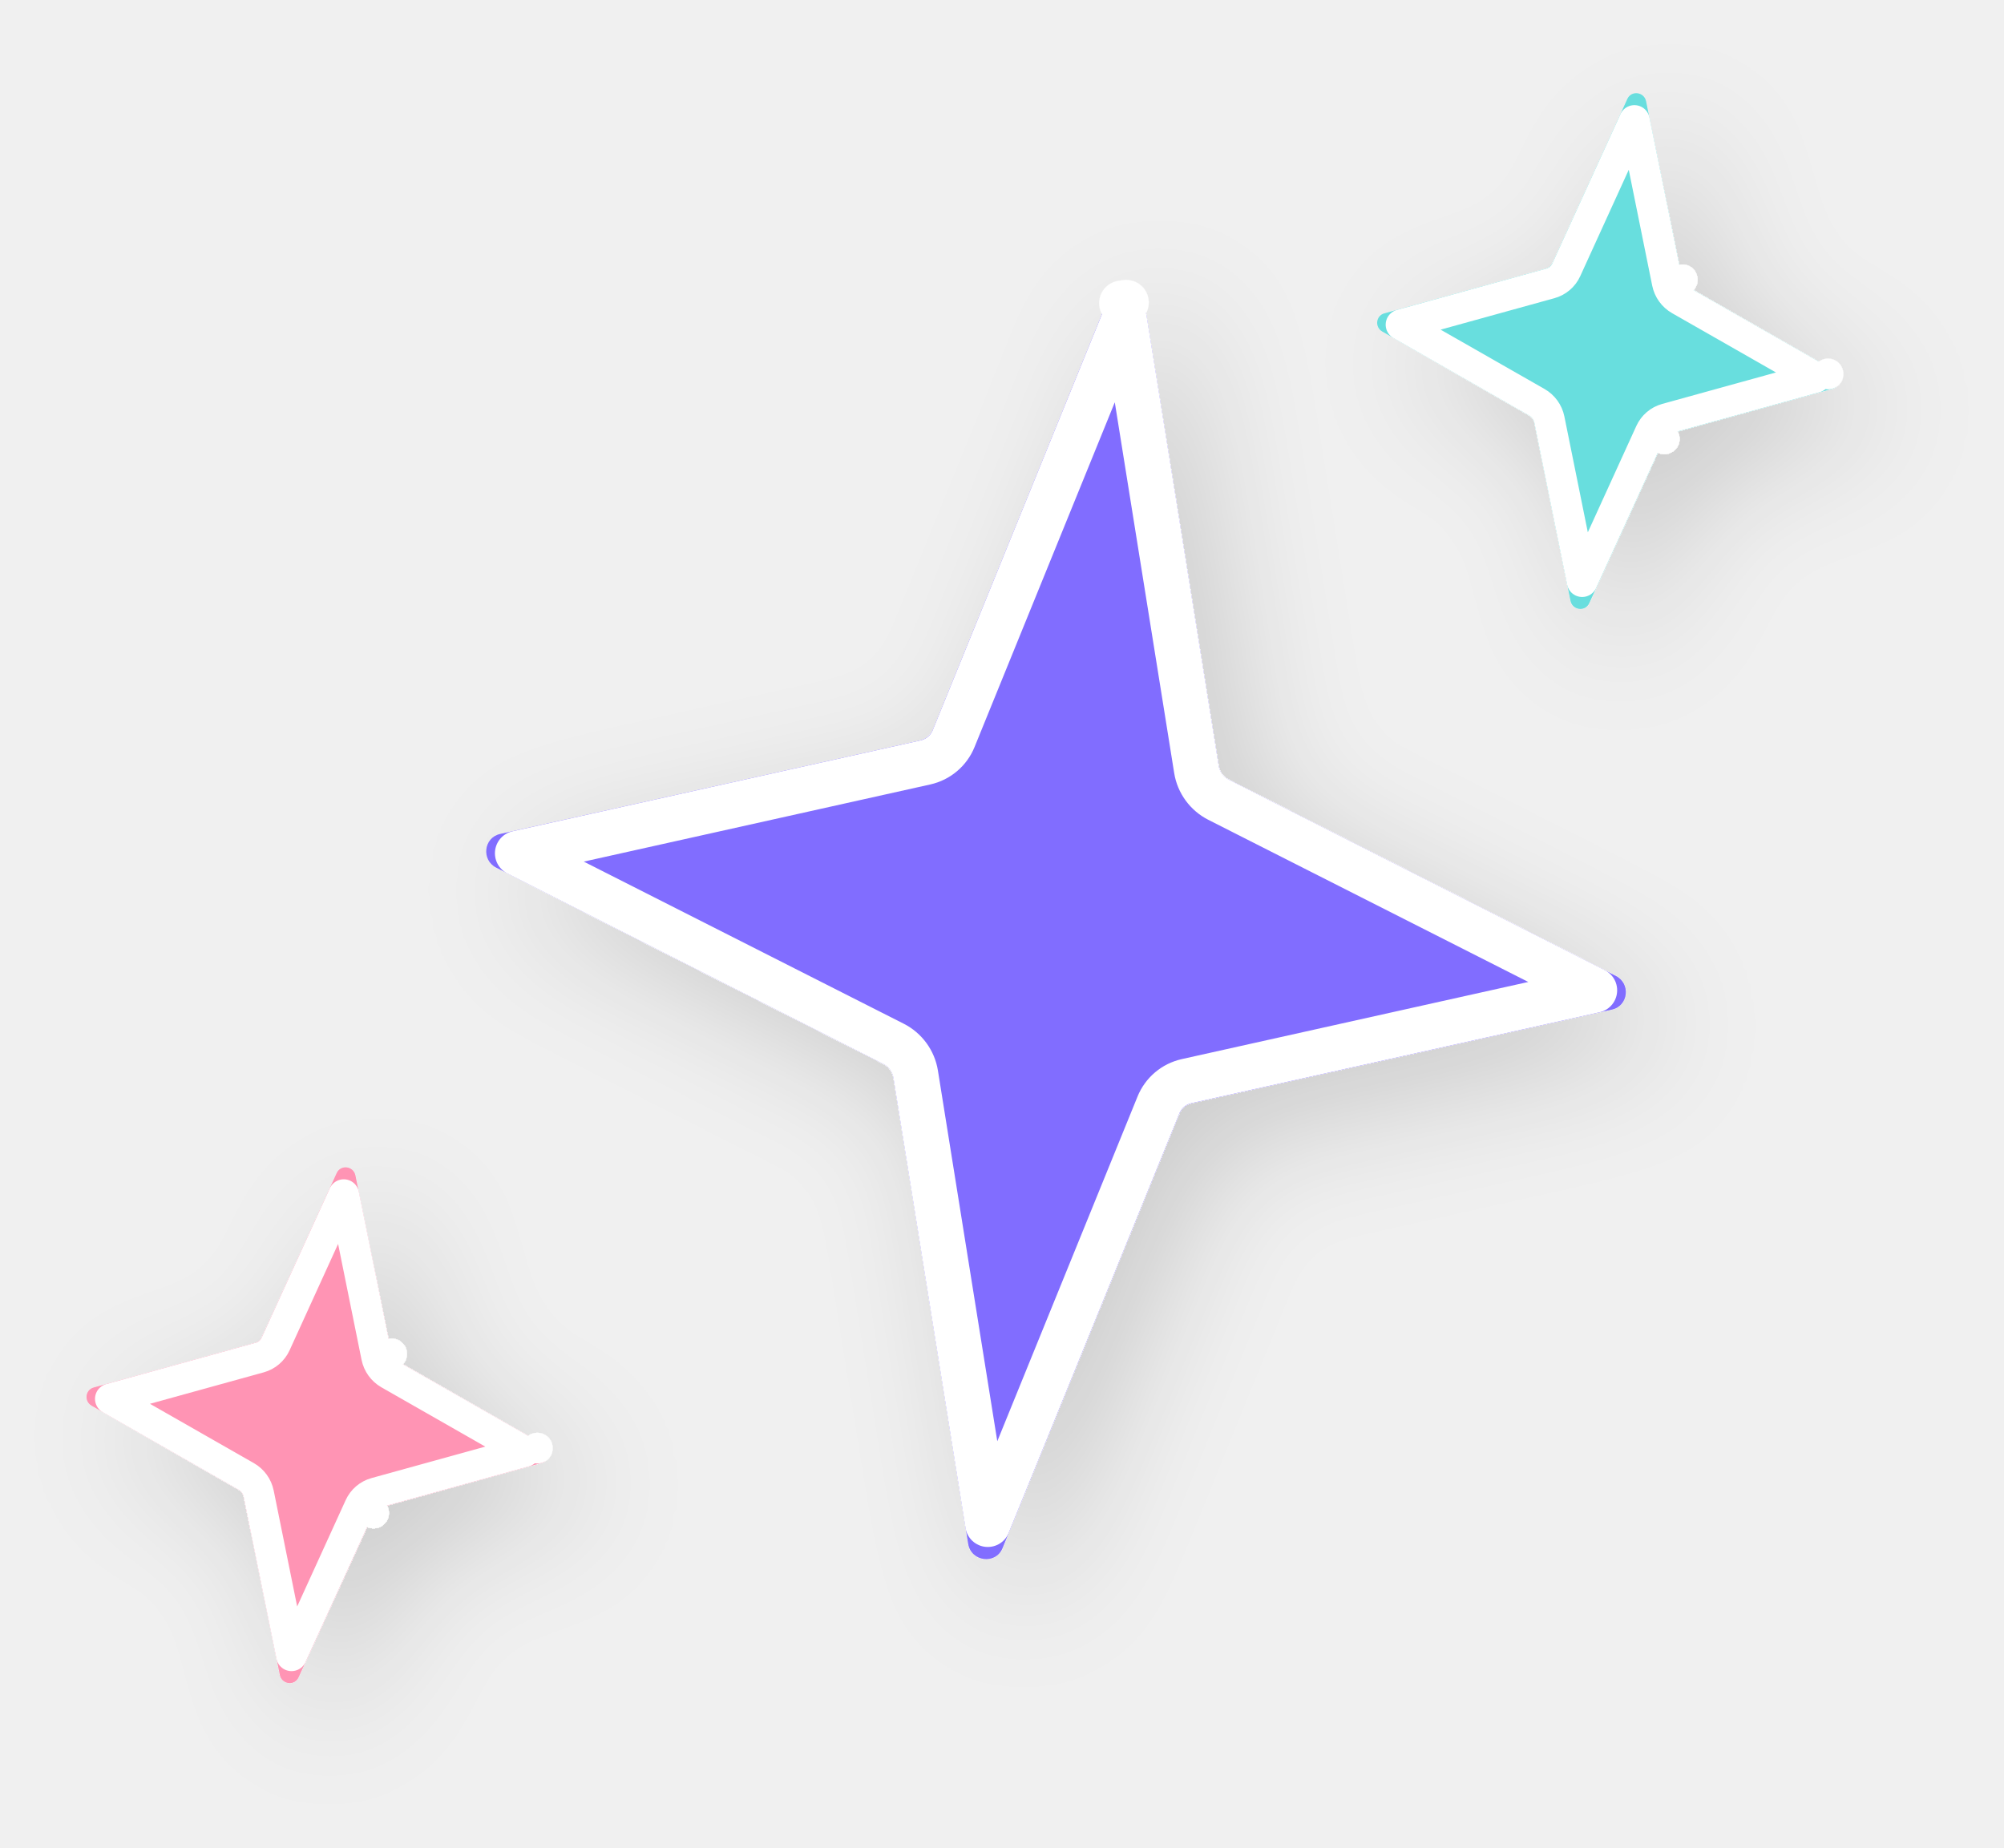
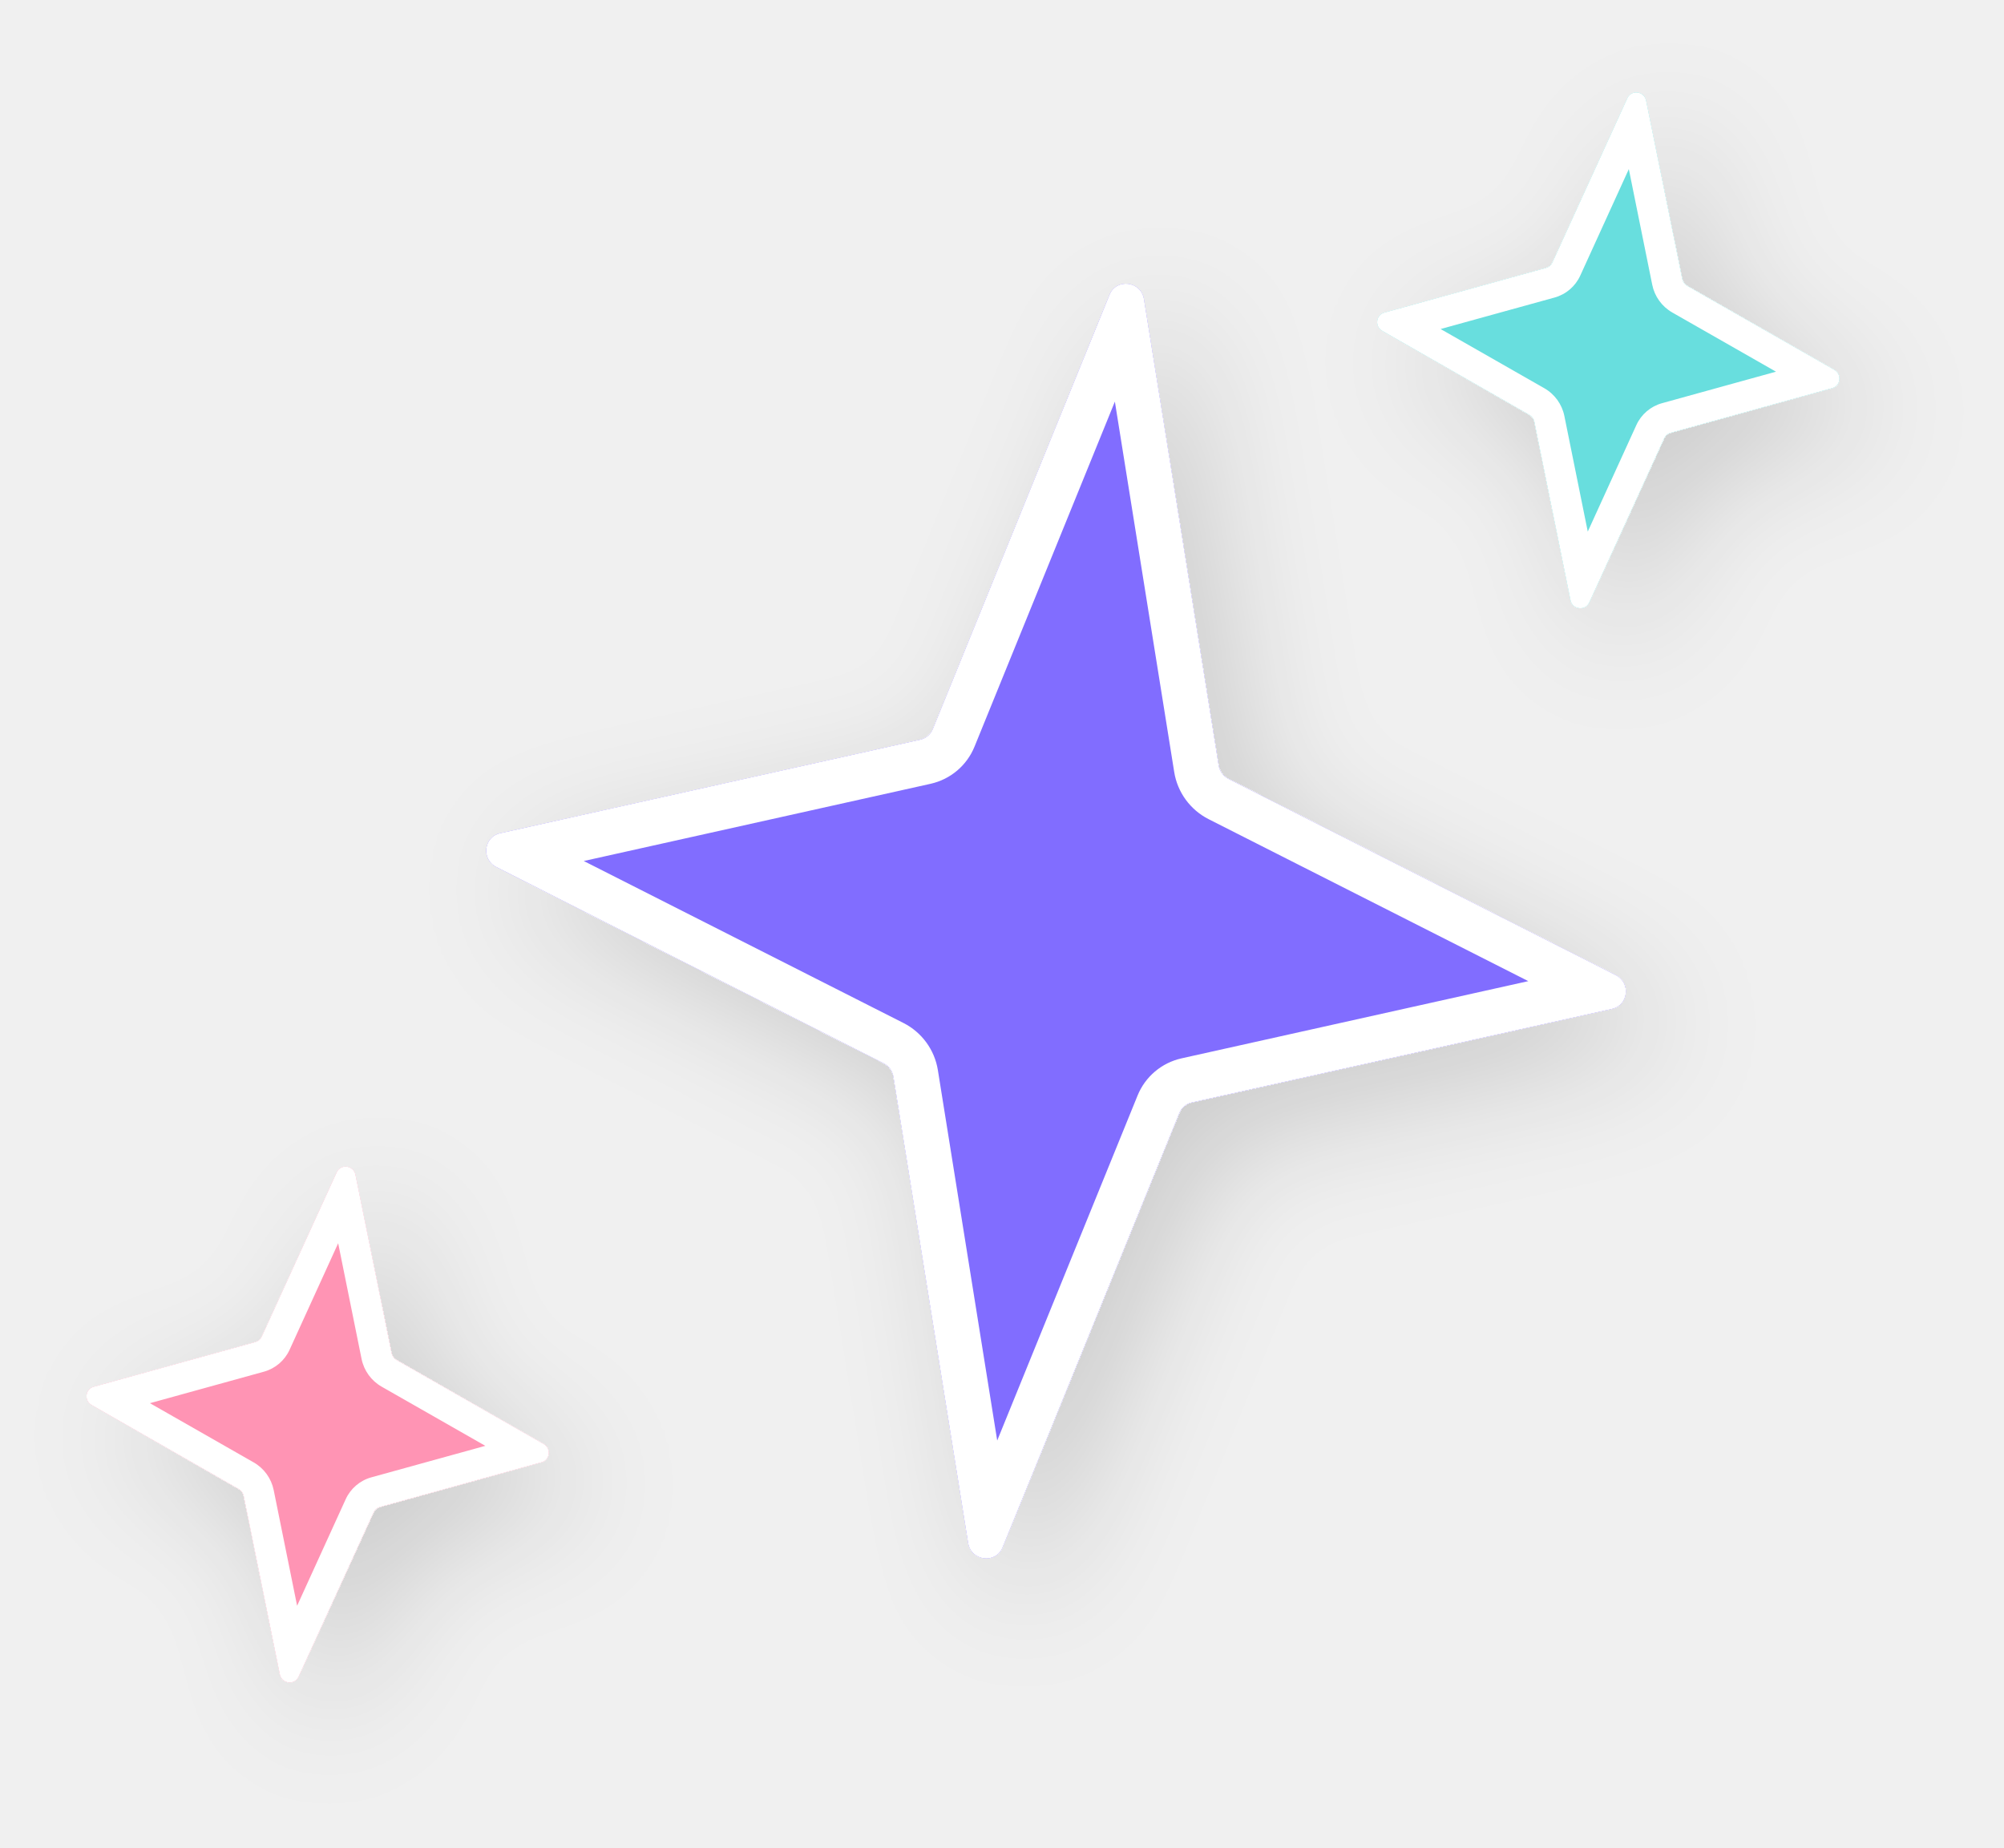
<svg xmlns="http://www.w3.org/2000/svg" width="154" height="142" viewBox="0 0 154 142" fill="none">
-   <g filter="url(#filter0_d_654_2155)">
-     <path d="M85.261 22.712C85.787 21.417 87.687 21.659 87.909 23.049L93.65 58.891C93.721 59.337 94.002 59.722 94.405 59.926L124.17 75.012C125.335 75.602 125.141 77.323 123.876 77.605L91.589 84.796C91.153 84.893 90.793 85.197 90.624 85.612L77.045 118.997C76.519 120.291 74.619 120.049 74.397 118.66L68.657 82.817C68.585 82.372 68.304 81.986 67.901 81.782L38.136 66.697C36.971 66.106 37.166 64.385 38.43 64.103L70.717 56.913C71.154 56.816 71.513 56.511 71.682 56.096L85.261 22.712Z" fill="#816DFF" />
-     <path d="M86.202 23.301L86.202 23.302C86.202 23.302 86.202 23.302 86.202 23.301L86.543 23.251L86.202 23.301ZM73.285 56.77L86.398 24.53L91.942 59.144C92.102 60.146 92.736 61.014 93.642 61.473L122.54 76.12L91.193 83.101C90.21 83.32 89.401 84.004 89.021 84.938L75.908 117.178L70.365 82.564C70.204 81.562 69.57 80.694 68.665 80.235L39.766 65.589L71.113 58.607C72.096 58.388 72.906 57.704 73.285 56.77Z" stroke="white" stroke-width="3.465" stroke-linejoin="round" />
+   <g filter="url(#filter0_d_2448_7104)">
+     <path d="M85.261 22.658C85.787 21.364 87.687 21.605 87.909 22.995L93.65 58.838C93.721 59.283 94.002 59.669 94.405 59.873L124.17 74.958C125.335 75.549 125.141 77.27 123.876 77.552L91.589 84.742C91.153 84.839 90.793 85.144 90.624 85.558L77.045 118.943C76.519 120.238 74.619 119.996 74.397 118.606L68.657 82.764C68.585 82.318 68.304 81.932 67.901 81.728L38.136 66.643C36.971 66.052 37.166 64.332 38.43 64.05L70.717 56.859C71.154 56.762 71.513 56.458 71.682 56.043L85.261 22.658Z" fill="#816DFF" />
  </g>
-   <g filter="url(#filter1_d_654_2155)">
-     <path d="M125.055 7.601C125.361 6.93 126.35 7.056 126.497 7.784L129.274 21.505C129.318 21.725 129.456 21.915 129.651 22.027L140.96 28.483C141.554 28.822 141.454 29.705 140.802 29.886L128.372 33.322C128.158 33.381 127.981 33.532 127.889 33.734L122.128 46.369C121.822 47.04 120.833 46.914 120.686 46.185L117.909 32.464C117.864 32.245 117.727 32.054 117.532 31.943L106.222 25.486C105.629 25.148 105.729 24.264 106.381 24.084L118.811 20.648C119.025 20.588 119.201 20.438 119.294 20.235L125.055 7.601Z" fill="#68DEDE" />
-     <path d="M120.364 20.738L125.598 9.26L128.121 21.725L129.274 21.505L128.121 21.725C128.234 22.284 128.584 22.768 129.08 23.05L139.521 29.011L128.045 32.184C127.501 32.334 127.053 32.717 126.818 33.231L127.889 33.734L126.818 33.231L121.584 44.71L119.062 32.245C118.949 31.686 118.598 31.202 118.103 30.919L107.662 24.958L119.137 21.786C119.682 21.635 120.13 21.253 120.364 20.738ZM140.475 28.748L140.474 28.748L140.475 28.748Z" stroke="white" stroke-width="2.356" stroke-linejoin="round" />
+   <g filter="url(#filter1_d_2448_7104)">
+     <path d="M125.055 7.548C125.361 6.877 126.35 7.002 126.497 7.731L129.274 21.452C129.319 21.672 129.457 21.862 129.651 21.974L140.961 28.43C141.554 28.769 141.454 29.652 140.802 29.833L128.372 33.269C128.158 33.328 127.982 33.479 127.89 33.681L122.129 46.316C121.823 46.987 120.834 46.861 120.686 46.132L117.909 32.411C117.865 32.192 117.727 32.001 117.532 31.89L106.223 25.433C105.63 25.095 105.73 24.211 106.382 24.031L118.811 20.594C119.025 20.535 119.202 20.385 119.294 20.182L125.055 7.548Z" fill="#68DEDE" />
  </g>
-   <g filter="url(#filter2_d_654_2155)">
-     <path d="M25.872 90.167C26.178 89.496 27.167 89.622 27.314 90.351L30.091 104.072C30.136 104.291 30.273 104.482 30.468 104.593L41.778 111.05C42.371 111.388 42.271 112.272 41.619 112.452L29.189 115.888C28.975 115.948 28.799 116.098 28.707 116.301L22.946 128.935C22.64 129.606 21.651 129.48 21.503 128.751L18.726 115.031C18.682 114.811 18.544 114.621 18.349 114.509L7.04 108.053C6.447 107.714 6.547 106.831 7.199 106.65L19.628 103.214C19.842 103.155 20.019 103.004 20.111 102.802L25.872 90.167Z" fill="#FF94B4" />
-     <path d="M21.182 103.305L26.416 91.826L28.939 104.291L30.091 104.072L28.939 104.291C29.052 104.85 29.402 105.334 29.897 105.617L40.338 111.578L28.863 114.75C28.319 114.901 27.87 115.284 27.636 115.798L28.707 116.301L27.636 115.798L22.402 127.276L19.879 114.811C19.766 114.252 19.416 113.768 18.921 113.486L8.479 107.525L19.955 104.352C20.499 104.202 20.947 103.819 21.182 103.305ZM41.292 111.314L41.291 111.314L41.292 111.314Z" stroke="white" stroke-width="2.356" stroke-linejoin="round" />
+   <g filter="url(#filter2_d_2448_7104)">
+     <path d="M25.872 90.114C26.178 89.443 27.167 89.569 27.315 90.298L30.092 104.018C30.136 104.238 30.274 104.429 30.469 104.54L41.778 110.997C42.371 111.335 42.271 112.219 41.619 112.399L29.19 115.835C28.976 115.895 28.799 116.045 28.707 116.247L22.946 128.882C22.64 129.553 21.651 129.427 21.503 128.698L18.727 114.978C18.682 114.758 18.544 114.567 18.35 114.456L7.04 108C6.447 107.661 6.547 106.777 7.199 106.597L19.629 103.161C19.843 103.102 20.019 102.951 20.111 102.749L25.872 90.114Z" fill="#FF94B4" />
  </g>
+   <path fill-rule="evenodd" clip-rule="evenodd" d="M119.294 20.182C119.202 20.384 119.025 20.535 118.811 20.594L106.381 24.03C105.729 24.21 105.629 25.094 106.223 25.433L117.532 31.889C117.727 32 117.865 32.191 117.909 32.411L120.686 46.131C120.834 46.86 121.822 46.986 122.128 46.315L127.889 33.68C127.982 33.478 128.158 33.327 128.372 33.268L140.802 29.832C141.454 29.651 141.554 28.768 140.961 28.429L129.651 21.973C129.456 21.861 129.319 21.671 129.274 21.451L126.497 7.731C126.35 7.002 125.361 6.876 125.055 7.547L119.294 20.182ZM125.169 12.999L121.436 21.187C121.059 22.013 120.339 22.628 119.464 22.87L110.705 25.291L118.675 29.841C119.47 30.296 120.033 31.073 120.215 31.971L122.014 40.863L125.748 32.675C126.125 31.849 126.845 31.234 127.719 30.992L136.478 28.57L128.509 24.02C127.713 23.566 127.15 22.788 126.969 21.891L125.169 12.999Z" fill="white" />
+   <path fill-rule="evenodd" clip-rule="evenodd" d="M71.682 56.042C71.513 56.457 71.154 56.761 70.717 56.859L38.43 64.049C37.166 64.331 36.971 66.052 38.136 66.642L67.901 81.728C68.304 81.932 68.585 82.318 68.656 82.763L74.397 118.606C74.619 119.995 76.519 120.237 77.045 118.943L90.624 85.558C90.793 85.143 91.152 84.839 91.589 84.741L123.876 77.551C125.14 77.269 125.335 75.548 124.17 74.957L94.405 59.872C94.002 59.668 93.721 59.282 93.649 58.837L87.909 22.994C87.687 21.605 85.787 21.363 85.261 22.657L71.682 56.042ZM85.674 30.871L74.888 57.391C74.297 58.842 73.038 59.907 71.51 60.248L44.861 66.183L69.428 78.634C70.837 79.348 71.823 80.698 72.072 82.257L76.632 110.729L87.418 84.21C88.008 82.758 89.268 81.693 90.796 81.352L117.445 75.417L92.878 62.966C91.469 62.252 90.483 60.901 90.234 59.343L85.674 30.871Z" fill="white" />
+   <path fill-rule="evenodd" clip-rule="evenodd" d="M19.628 103.16C19.843 103.101 20.019 102.95 20.111 102.748L25.872 90.114C26.178 89.442 27.167 89.568 27.315 90.297L30.091 104.018C30.136 104.237 30.274 104.428 30.469 104.539L41.778 110.996C42.371 111.334 42.271 112.218 41.619 112.398L29.19 115.835C28.976 115.894 28.799 116.044 28.707 116.247L22.946 128.881C22.64 129.552 21.651 129.427 21.503 128.698L18.727 114.977C18.682 114.757 18.544 114.567 18.349 114.455L7.04 107.999C6.447 107.66 6.547 106.777 7.199 106.596L19.628 103.16ZM22.253 103.754L25.987 95.565L27.786 104.458C27.968 105.355 28.53 106.133 29.326 106.587L37.296 111.137L28.537 113.558C27.662 113.8 26.942 114.415 26.565 115.241L22.832 123.429L21.032 114.537C20.85 113.64 20.288 112.862 19.492 112.408L11.522 107.858L20.282 105.436C21.156 105.194 21.876 104.58 22.253 103.754Z" fill="white" />
  <defs>
-     <filter id="filter0_d_654_2155" x="30.778" y="15.277" width="106.294" height="116.698" filterUnits="userSpaceOnUse" color-interpolation-filters="sRGB">
+     <filter id="filter0_d_2448_7104" x="30.778" y="15.224" width="106.294" height="116.698" filterUnits="userSpaceOnUse" color-interpolation-filters="sRGB">
      <feFlood flood-opacity="0" result="BackgroundImageFix" />
      <feColorMatrix in="SourceAlpha" type="matrix" values="0 0 0 0 0 0 0 0 0 0 0 0 0 0 0 0 0 0 127 0" result="hardAlpha" />
      <feOffset dx="2.772" dy="2.772" />
      <feGaussianBlur stdDeviation="4.678" />
      <feComposite in2="hardAlpha" operator="out" />
      <feColorMatrix type="matrix" values="0 0 0 0 0 0 0 0 0 0 0 0 0 0 0 0 0 0 0.15 0" />
-       <feBlend mode="normal" in2="BackgroundImageFix" result="effect1_dropShadow_654_2155" />
-       <feBlend mode="normal" in="SourceGraphic" in2="effect1_dropShadow_654_2155" result="shape" />
+       <feBlend mode="normal" in2="BackgroundImageFix" result="effect1_dropShadow_2448_7104" />
+       <feBlend mode="normal" in="SourceGraphic" in2="effect1_dropShadow_2448_7104" result="shape" />
    </filter>
-     <filter id="filter1_d_654_2155" x="99.246" y="0.578" width="54.236" height="58.36" filterUnits="userSpaceOnUse" color-interpolation-filters="sRGB">
+     <filter id="filter1_d_2448_7104" x="99.246" y="0.523" width="54.237" height="58.362" filterUnits="userSpaceOnUse" color-interpolation-filters="sRGB">
      <feFlood flood-opacity="0" result="BackgroundImageFix" />
      <feColorMatrix in="SourceAlpha" type="matrix" values="0 0 0 0 0 0 0 0 0 0 0 0 0 0 0 0 0 0 127 0" result="hardAlpha" />
      <feOffset dx="2.772" dy="2.772" />
      <feGaussianBlur stdDeviation="4.678" />
      <feComposite in2="hardAlpha" operator="out" />
      <feColorMatrix type="matrix" values="0 0 0 0 0 0 0 0 0 0 0 0 0 0 0 0 0 0 0.15 0" />
-       <feBlend mode="normal" in2="BackgroundImageFix" result="effect1_dropShadow_654_2155" />
-       <feBlend mode="normal" in="SourceGraphic" in2="effect1_dropShadow_654_2155" result="shape" />
+       <feBlend mode="normal" in2="BackgroundImageFix" result="effect1_dropShadow_2448_7104" />
+       <feBlend mode="normal" in="SourceGraphic" in2="effect1_dropShadow_2448_7104" result="shape" />
    </filter>
-     <filter id="filter2_d_654_2155" x="0.063" y="83.144" width="54.236" height="58.36" filterUnits="userSpaceOnUse" color-interpolation-filters="sRGB">
+     <filter id="filter2_d_2448_7104" x="0.063" y="83.09" width="54.237" height="58.362" filterUnits="userSpaceOnUse" color-interpolation-filters="sRGB">
      <feFlood flood-opacity="0" result="BackgroundImageFix" />
      <feColorMatrix in="SourceAlpha" type="matrix" values="0 0 0 0 0 0 0 0 0 0 0 0 0 0 0 0 0 0 127 0" result="hardAlpha" />
      <feOffset dx="2.772" dy="2.772" />
      <feGaussianBlur stdDeviation="4.678" />
      <feComposite in2="hardAlpha" operator="out" />
      <feColorMatrix type="matrix" values="0 0 0 0 0 0 0 0 0 0 0 0 0 0 0 0 0 0 0.15 0" />
-       <feBlend mode="normal" in2="BackgroundImageFix" result="effect1_dropShadow_654_2155" />
-       <feBlend mode="normal" in="SourceGraphic" in2="effect1_dropShadow_654_2155" result="shape" />
+       <feBlend mode="normal" in2="BackgroundImageFix" result="effect1_dropShadow_2448_7104" />
+       <feBlend mode="normal" in="SourceGraphic" in2="effect1_dropShadow_2448_7104" result="shape" />
    </filter>
  </defs>
</svg>
